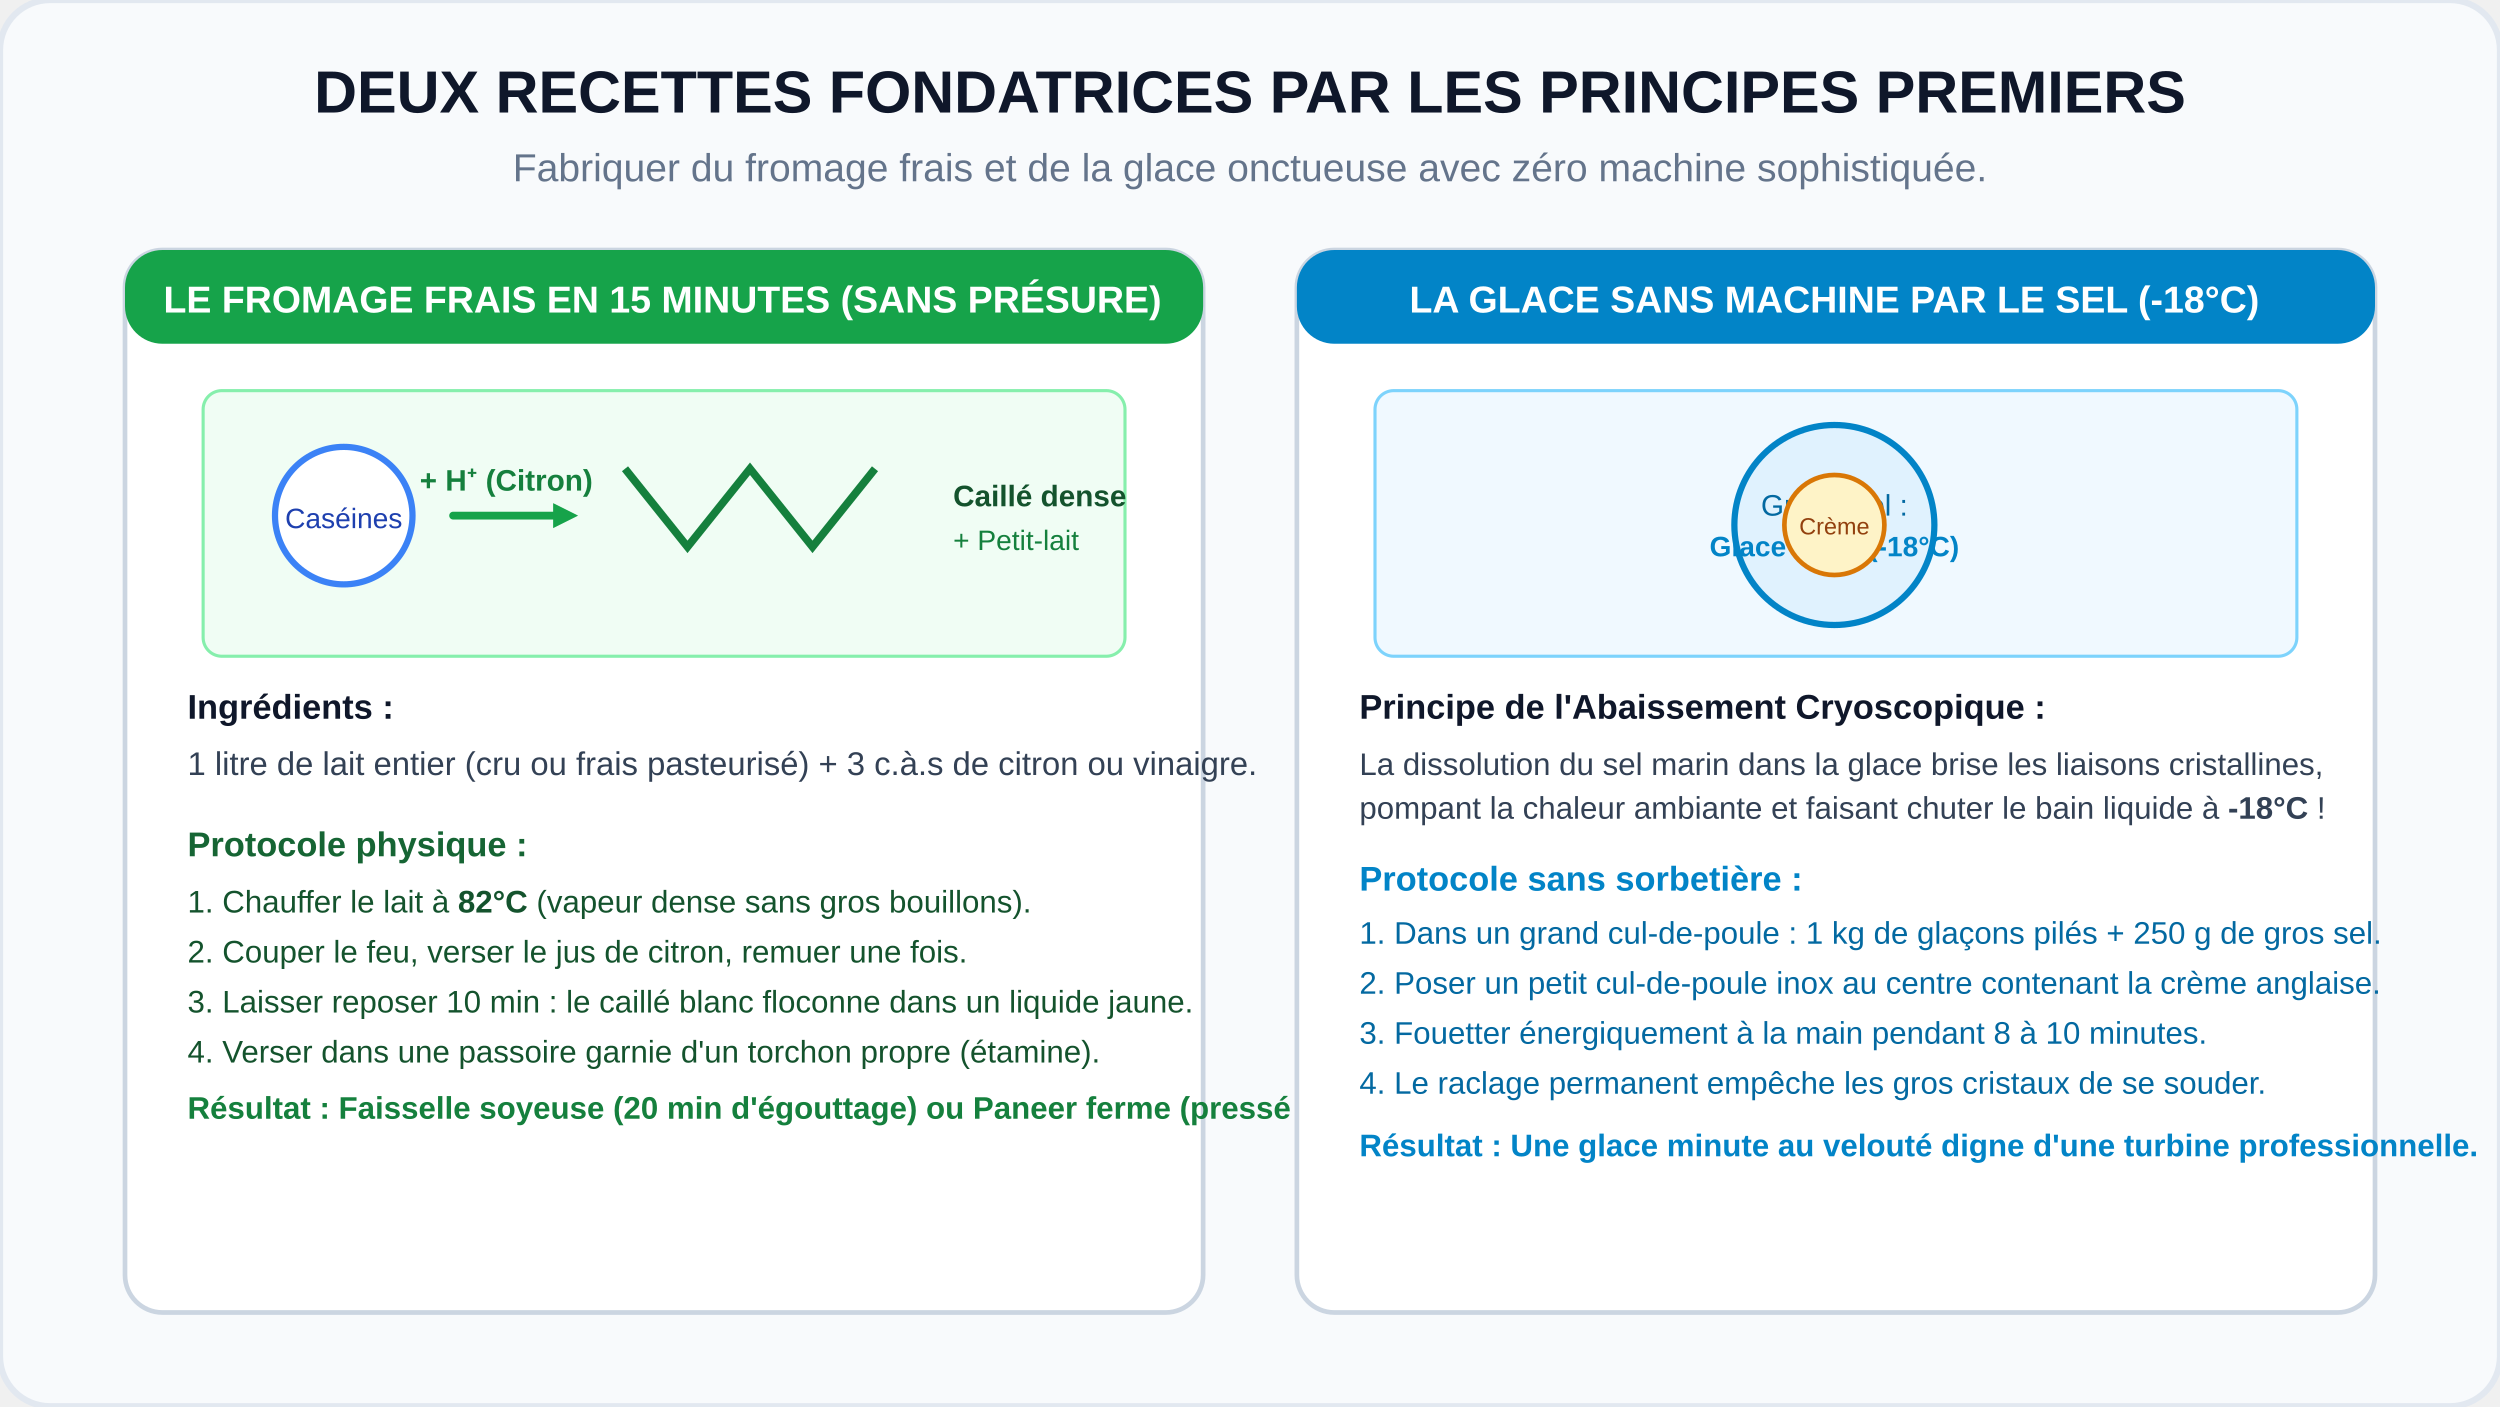
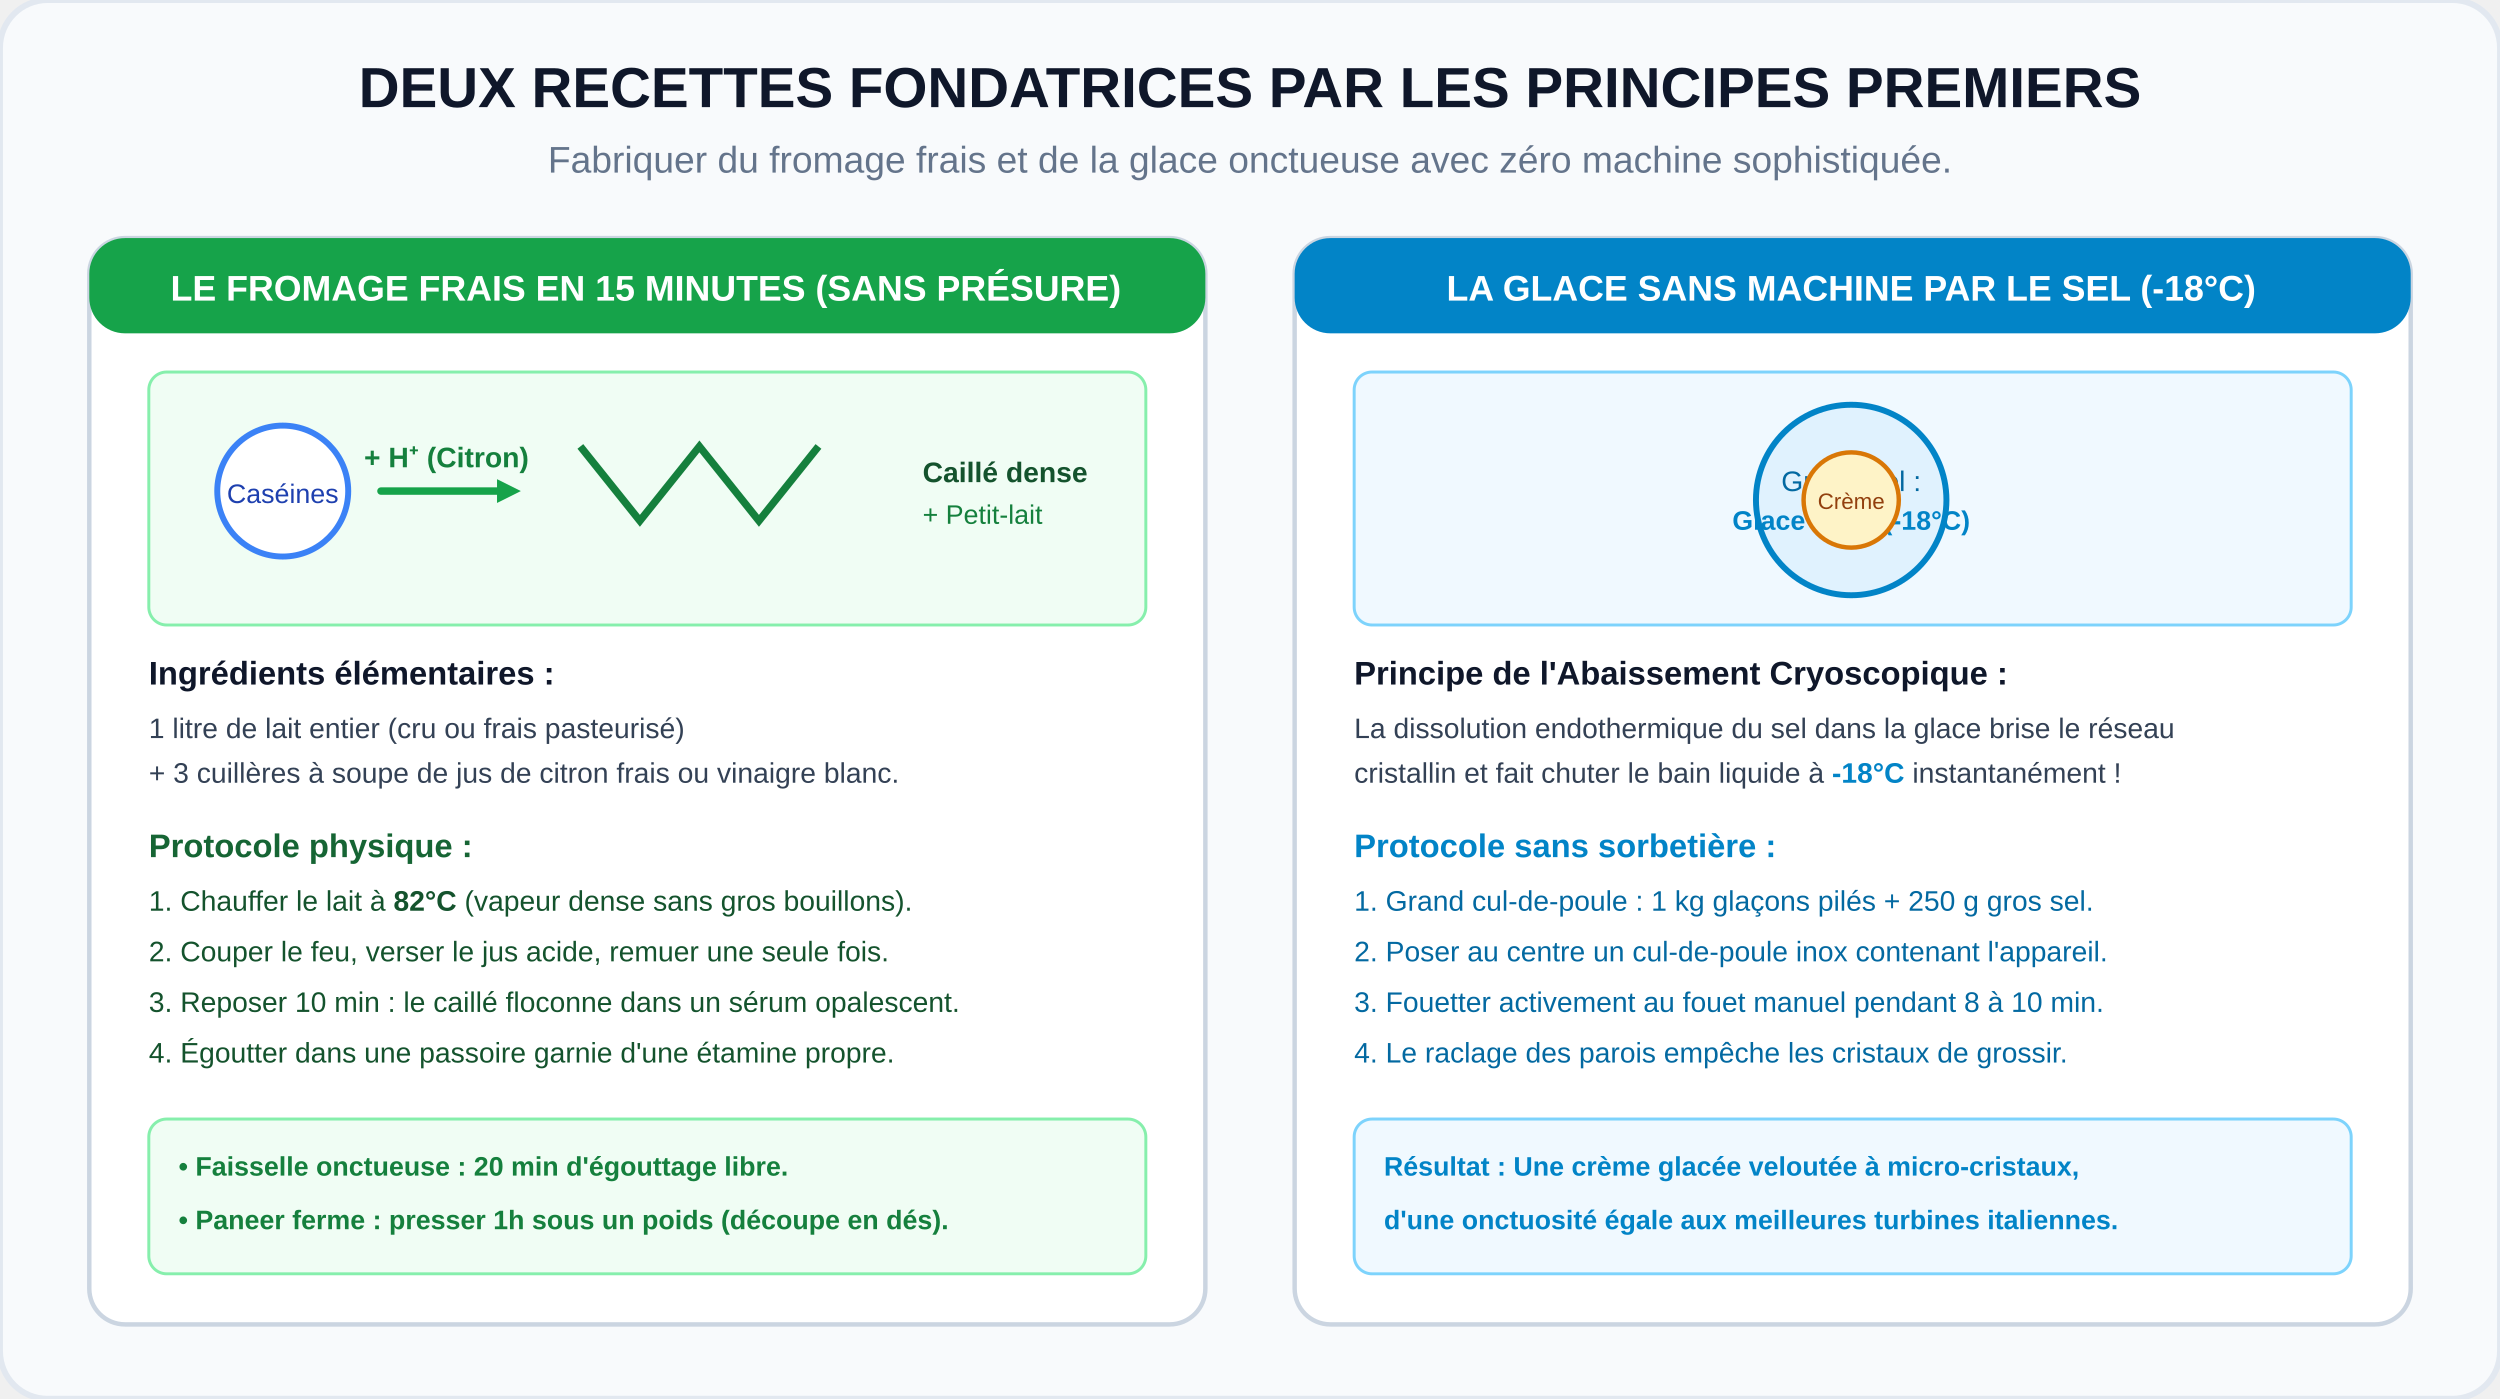
- <svg xmlns="http://www.w3.org/2000/svg" viewBox="0 0 800 450" width="100%" height="100%">
-   <rect width="800" height="450" rx="16" fill="#f8fafc" stroke="#e2e8f0" stroke-width="2" />
-   <text x="400" y="36" font-family="Liberation Sans, Arial, sans-serif" font-size="19" font-weight="bold" fill="#0f172a" text-anchor="middle">DEUX RECETTES FONDATRICES PAR LES PRINCIPES PREMIERS</text>
-   <text x="400" y="58" font-family="Liberation Sans, Arial, sans-serif" font-size="12.5" fill="#64748b" text-anchor="middle">Fabriquer du fromage frais et de la glace onctueuse avec zéro machine sophistiquée.</text>
-   <g transform="translate(40, 80)">
-     <rect width="345" height="340" rx="12" fill="#ffffff" stroke="#cbd5e1" stroke-width="1.5" />
-     <rect x="0" y="0" width="345" height="30" rx="12" fill="#16a34a" />
-     <text x="172" y="20" font-family="Liberation Sans, Arial, sans-serif" font-size="12" font-weight="bold" fill="#ffffff" text-anchor="middle">LE FROMAGE FRAIS EN 15 MINUTES (SANS PRÉSURE)</text>
-     <rect x="25" y="45" width="295" height="85" rx="6" fill="#f0fdf4" stroke="#86efac" stroke-width="1" />
-     <circle cx="70" cy="85" r="22" fill="#ffffff" stroke="#3b82f6" stroke-width="2" />
-     <text x="70" y="89" font-family="Liberation Sans, Arial, sans-serif" font-size="9" fill="#1e40af" text-anchor="middle">Caséines</text>
-     <path d="M 105 85 L 140 85" stroke="#16a34a" stroke-width="2.5" stroke-linecap="round" />
+ <svg xmlns="http://www.w3.org/2000/svg" viewBox="0 0 840 470" width="100%" height="100%">
+   <rect width="840" height="470" rx="16" fill="#f8fafc" stroke="#e2e8f0" stroke-width="2" />
+   <text x="420" y="36" font-family="Liberation Sans, Arial, sans-serif" font-size="19" font-weight="bold" fill="#0f172a" text-anchor="middle">DEUX RECETTES FONDATRICES PAR LES PRINCIPES PREMIERS</text>
+   <text x="420" y="58" font-family="Liberation Sans, Arial, sans-serif" font-size="12.5" fill="#64748b" text-anchor="middle">Fabriquer du fromage frais et de la glace onctueuse avec zéro machine sophistiquée.</text>
+   <g transform="translate(30, 80)">
+     <rect width="375" height="365" rx="12" fill="#ffffff" stroke="#cbd5e1" stroke-width="1.5" />
+     <rect x="0" y="0" width="375" height="32" rx="12" fill="#16a34a" />
+     <text x="187" y="21" font-family="Liberation Sans, Arial, sans-serif" font-size="12" font-weight="bold" fill="#ffffff" text-anchor="middle">LE FROMAGE FRAIS EN 15 MINUTES (SANS PRÉSURE)</text>
+     <rect x="20" y="45" width="335" height="85" rx="6" fill="#f0fdf4" stroke="#86efac" stroke-width="1" />
+     <circle cx="65" cy="85" r="22" fill="#ffffff" stroke="#3b82f6" stroke-width="2" />
+     <text x="65" y="89" font-family="Liberation Sans, Arial, sans-serif" font-size="9" fill="#1e40af" text-anchor="middle">Caséines</text>
+     <path d="M 98 85 L 140 85" stroke="#16a34a" stroke-width="2.5" stroke-linecap="round" />
    <polygon points="145,85 137,81 137,89" fill="#16a34a" />
-     <text x="122" y="77" font-family="Liberation Sans, Arial, sans-serif" font-size="9.5" fill="#15803d" font-weight="bold" text-anchor="middle">+ H⁺ (Citron)</text>
-     <path d="M 160 70 L 180 95 L 200 70 L 220 95 L 240 70" fill="none" stroke="#15803d" stroke-width="2.5" />
-     <text x="265" y="82" font-family="Liberation Sans, Arial, sans-serif" font-size="9.5" font-weight="bold" fill="#14532d">Caillé dense</text>
-     <text x="265" y="96" font-family="Liberation Sans, Arial, sans-serif" font-size="9" fill="#15803d">+ Petit-lait</text>
-     <text x="20" y="150" font-family="Liberation Sans, Arial, sans-serif" font-size="11" font-weight="bold" fill="#0f172a">Ingrédients :</text>
-     <text x="20" y="168" font-family="Liberation Sans, Arial, sans-serif" font-size="10.5" fill="#334155">1 litre de lait entier (cru ou frais pasteurisé) + 3 c.à.s de citron ou vinaigre.</text>
-     <text x="20" y="194" font-family="Liberation Sans, Arial, sans-serif" font-size="11" font-weight="bold" fill="#166534">Protocole physique :</text>
-     <text x="20" y="212" font-family="Liberation Sans, Arial, sans-serif" font-size="10" fill="#14532d">1. Chauffer le lait à <tspan font-weight="bold">82°C</tspan> (vapeur dense sans gros bouillons).</text>
-     <text x="20" y="228" font-family="Liberation Sans, Arial, sans-serif" font-size="10" fill="#14532d">2. Couper le feu, verser le jus de citron, remuer une fois.</text>
-     <text x="20" y="244" font-family="Liberation Sans, Arial, sans-serif" font-size="10" fill="#14532d">3. Laisser reposer 10 min : le caillé blanc floconne dans un liquide jaune.</text>
-     <text x="20" y="260" font-family="Liberation Sans, Arial, sans-serif" font-size="10" fill="#14532d">4. Verser dans une passoire garnie d'un torchon propre (étamine).</text>
-     <text x="20" y="278" font-family="Liberation Sans, Arial, sans-serif" font-size="10" fill="#15803d" font-weight="bold">Résultat : Faisselle soyeuse (20 min d'égouttage) ou Paneer ferme (pressé 1h).</text>
+     <text x="120" y="77" font-family="Liberation Sans, Arial, sans-serif" font-size="9.5" fill="#15803d" font-weight="bold" text-anchor="middle">+ H⁺ (Citron)</text>
+     <path d="M 165 70 L 185 95 L 205 70 L 225 95 L 245 70" fill="none" stroke="#15803d" stroke-width="2.5" />
+     <text x="280" y="82" font-family="Liberation Sans, Arial, sans-serif" font-size="9.5" font-weight="bold" fill="#14532d">Caillé dense</text>
+     <text x="280" y="96" font-family="Liberation Sans, Arial, sans-serif" font-size="9" fill="#15803d">+ Petit-lait</text>
+     <text x="20" y="150" font-family="Liberation Sans, Arial, sans-serif" font-size="11" font-weight="bold" fill="#0f172a">Ingrédients élémentaires :</text>
+     <text x="20" y="168" font-family="Liberation Sans, Arial, sans-serif" font-size="9.5" fill="#334155">1 litre de lait entier (cru ou frais pasteurisé)</text>
+     <text x="20" y="183" font-family="Liberation Sans, Arial, sans-serif" font-size="9.5" fill="#334155">+ 3 cuillères à soupe de jus de citron frais ou vinaigre blanc.</text>
+     <text x="20" y="208" font-family="Liberation Sans, Arial, sans-serif" font-size="11" font-weight="bold" fill="#166534">Protocole physique :</text>
+     <text x="20" y="226" font-family="Liberation Sans, Arial, sans-serif" font-size="9.5" fill="#14532d">1. Chauffer le lait à <tspan font-weight="bold">82°C</tspan> (vapeur dense sans gros bouillons).</text>
+     <text x="20" y="243" font-family="Liberation Sans, Arial, sans-serif" font-size="9.5" fill="#14532d">2. Couper le feu, verser le jus acide, remuer une seule fois.</text>
+     <text x="20" y="260" font-family="Liberation Sans, Arial, sans-serif" font-size="9.5" fill="#14532d">3. Reposer 10 min : le caillé floconne dans un sérum opalescent.</text>
+     <text x="20" y="277" font-family="Liberation Sans, Arial, sans-serif" font-size="9.5" fill="#14532d">4. Égoutter dans une passoire garnie d'une étamine propre.</text>
+     <rect x="20" y="296" width="335" height="52" rx="6" fill="#f0fdf4" stroke="#86efac" stroke-width="1" />
+     <text x="30" y="315" font-family="Liberation Sans, Arial, sans-serif" font-size="9" fill="#15803d" font-weight="bold">• Faisselle onctueuse : 20 min d'égouttage libre.</text>
+     <text x="30" y="333" font-family="Liberation Sans, Arial, sans-serif" font-size="9" fill="#15803d" font-weight="bold">• Paneer ferme : presser 1h sous un poids (découpe en dés).</text>
  </g>
-   <g transform="translate(415, 80)">
-     <rect width="345" height="340" rx="12" fill="#ffffff" stroke="#cbd5e1" stroke-width="1.5" />
-     <rect x="0" y="0" width="345" height="30" rx="12" fill="#0284c7" />
-     <text x="172" y="20" font-family="Liberation Sans, Arial, sans-serif" font-size="12" font-weight="bold" fill="#ffffff" text-anchor="middle">LA GLACE SANS MACHINE PAR LE SEL (-18°C)</text>
-     <rect x="25" y="45" width="295" height="85" rx="6" fill="#f0f9ff" stroke="#7dd3fc" stroke-width="1" />
-     <circle cx="172" cy="88" r="32" fill="#e0f2fe" stroke="#0284c7" stroke-width="2" />
-     <text x="172" y="85" font-family="Liberation Sans, Arial, sans-serif" font-size="9.5" fill="#0369a1" text-anchor="middle">Grand bol :</text>
-     <text x="172" y="98" font-family="Liberation Sans, Arial, sans-serif" font-size="9" fill="#0284c7" font-weight="bold" text-anchor="middle">Glace + Sel (-18°C)</text>
-     <circle cx="172" cy="88" r="16" fill="#fef3c7" stroke="#d97706" stroke-width="1.5" />
-     <text x="172" y="91" font-family="Liberation Sans, Arial, sans-serif" font-size="7.5" fill="#92400e" text-anchor="middle">Crème</text>
+   <g transform="translate(435, 80)">
+     <rect width="375" height="365" rx="12" fill="#ffffff" stroke="#cbd5e1" stroke-width="1.5" />
+     <rect x="0" y="0" width="375" height="32" rx="12" fill="#0284c7" />
+     <text x="187" y="21" font-family="Liberation Sans, Arial, sans-serif" font-size="12" font-weight="bold" fill="#ffffff" text-anchor="middle">LA GLACE SANS MACHINE PAR LE SEL (-18°C)</text>
+     <rect x="20" y="45" width="335" height="85" rx="6" fill="#f0f9ff" stroke="#7dd3fc" stroke-width="1" />
+     <circle cx="187" cy="88" r="32" fill="#e0f2fe" stroke="#0284c7" stroke-width="2" />
+     <text x="187" y="85" font-family="Liberation Sans, Arial, sans-serif" font-size="9.5" fill="#0369a1" text-anchor="middle">Grand bol :</text>
+     <text x="187" y="98" font-family="Liberation Sans, Arial, sans-serif" font-size="9" fill="#0284c7" font-weight="bold" text-anchor="middle">Glace + Sel (-18°C)</text>
+     <circle cx="187" cy="88" r="16" fill="#fef3c7" stroke="#d97706" stroke-width="1.5" />
+     <text x="187" y="91" font-family="Liberation Sans, Arial, sans-serif" font-size="7.5" fill="#92400e" text-anchor="middle">Crème</text>
    <text x="20" y="150" font-family="Liberation Sans, Arial, sans-serif" font-size="11" font-weight="bold" fill="#0f172a">Principe de l'Abaissement Cryoscopique :</text>
-     <text x="20" y="168" font-family="Liberation Sans, Arial, sans-serif" font-size="10" fill="#334155">La dissolution du sel marin dans la glace brise les liaisons cristallines,</text>
-     <text x="20" y="182" font-family="Liberation Sans, Arial, sans-serif" font-size="10" fill="#334155">pompant la chaleur ambiante et faisant chuter le bain liquide à <tspan font-weight="bold">-18°C</tspan> !</text>
-     <text x="20" y="205" font-family="Liberation Sans, Arial, sans-serif" font-size="11" font-weight="bold" fill="#0284c7">Protocole sans sorbetière :</text>
-     <text x="20" y="222" font-family="Liberation Sans, Arial, sans-serif" font-size="10" fill="#0369a1">1. Dans un grand cul-de-poule : 1 kg de glaçons pilés + 250 g de gros sel.</text>
-     <text x="20" y="238" font-family="Liberation Sans, Arial, sans-serif" font-size="10" fill="#0369a1">2. Poser un petit cul-de-poule inox au centre contenant la crème anglaise.</text>
-     <text x="20" y="254" font-family="Liberation Sans, Arial, sans-serif" font-size="10" fill="#0369a1">3. Fouetter énergiquement à la main pendant 8 à 10 minutes.</text>
-     <text x="20" y="270" font-family="Liberation Sans, Arial, sans-serif" font-size="10" fill="#0369a1">4. Le raclage permanent empêche les gros cristaux de se souder.</text>
-     <text x="20" y="290" font-family="Liberation Sans, Arial, sans-serif" font-size="10" fill="#0284c7" font-weight="bold">Résultat : Une glace minute au velouté digne d'une turbine professionnelle.</text>
+     <text x="20" y="168" font-family="Liberation Sans, Arial, sans-serif" font-size="9.5" fill="#334155">La dissolution endothermique du sel dans la glace brise le réseau</text>
+     <text x="20" y="183" font-family="Liberation Sans, Arial, sans-serif" font-size="9.5" fill="#334155">cristallin et fait chuter le bain liquide à <tspan font-weight="bold" fill="#0284c7">-18°C</tspan> instantanément !</text>
+     <text x="20" y="208" font-family="Liberation Sans, Arial, sans-serif" font-size="11" font-weight="bold" fill="#0284c7">Protocole sans sorbetière :</text>
+     <text x="20" y="226" font-family="Liberation Sans, Arial, sans-serif" font-size="9.5" fill="#0369a1">1. Grand cul-de-poule : 1 kg glaçons pilés + 250 g gros sel.</text>
+     <text x="20" y="243" font-family="Liberation Sans, Arial, sans-serif" font-size="9.5" fill="#0369a1">2. Poser au centre un cul-de-poule inox contenant l'appareil.</text>
+     <text x="20" y="260" font-family="Liberation Sans, Arial, sans-serif" font-size="9.5" fill="#0369a1">3. Fouetter activement au fouet manuel pendant 8 à 10 min.</text>
+     <text x="20" y="277" font-family="Liberation Sans, Arial, sans-serif" font-size="9.5" fill="#0369a1">4. Le raclage des parois empêche les cristaux de grossir.</text>
+     <rect x="20" y="296" width="335" height="52" rx="6" fill="#f0f9ff" stroke="#7dd3fc" stroke-width="1" />
+     <text x="30" y="315" font-family="Liberation Sans, Arial, sans-serif" font-size="9" fill="#0284c7" font-weight="bold">Résultat : Une crème glacée veloutée à micro-cristaux,</text>
+     <text x="30" y="333" font-family="Liberation Sans, Arial, sans-serif" font-size="9" fill="#0284c7" font-weight="bold">d'une onctuosité égale aux meilleures turbines italiennes.</text>
  </g>
</svg>
